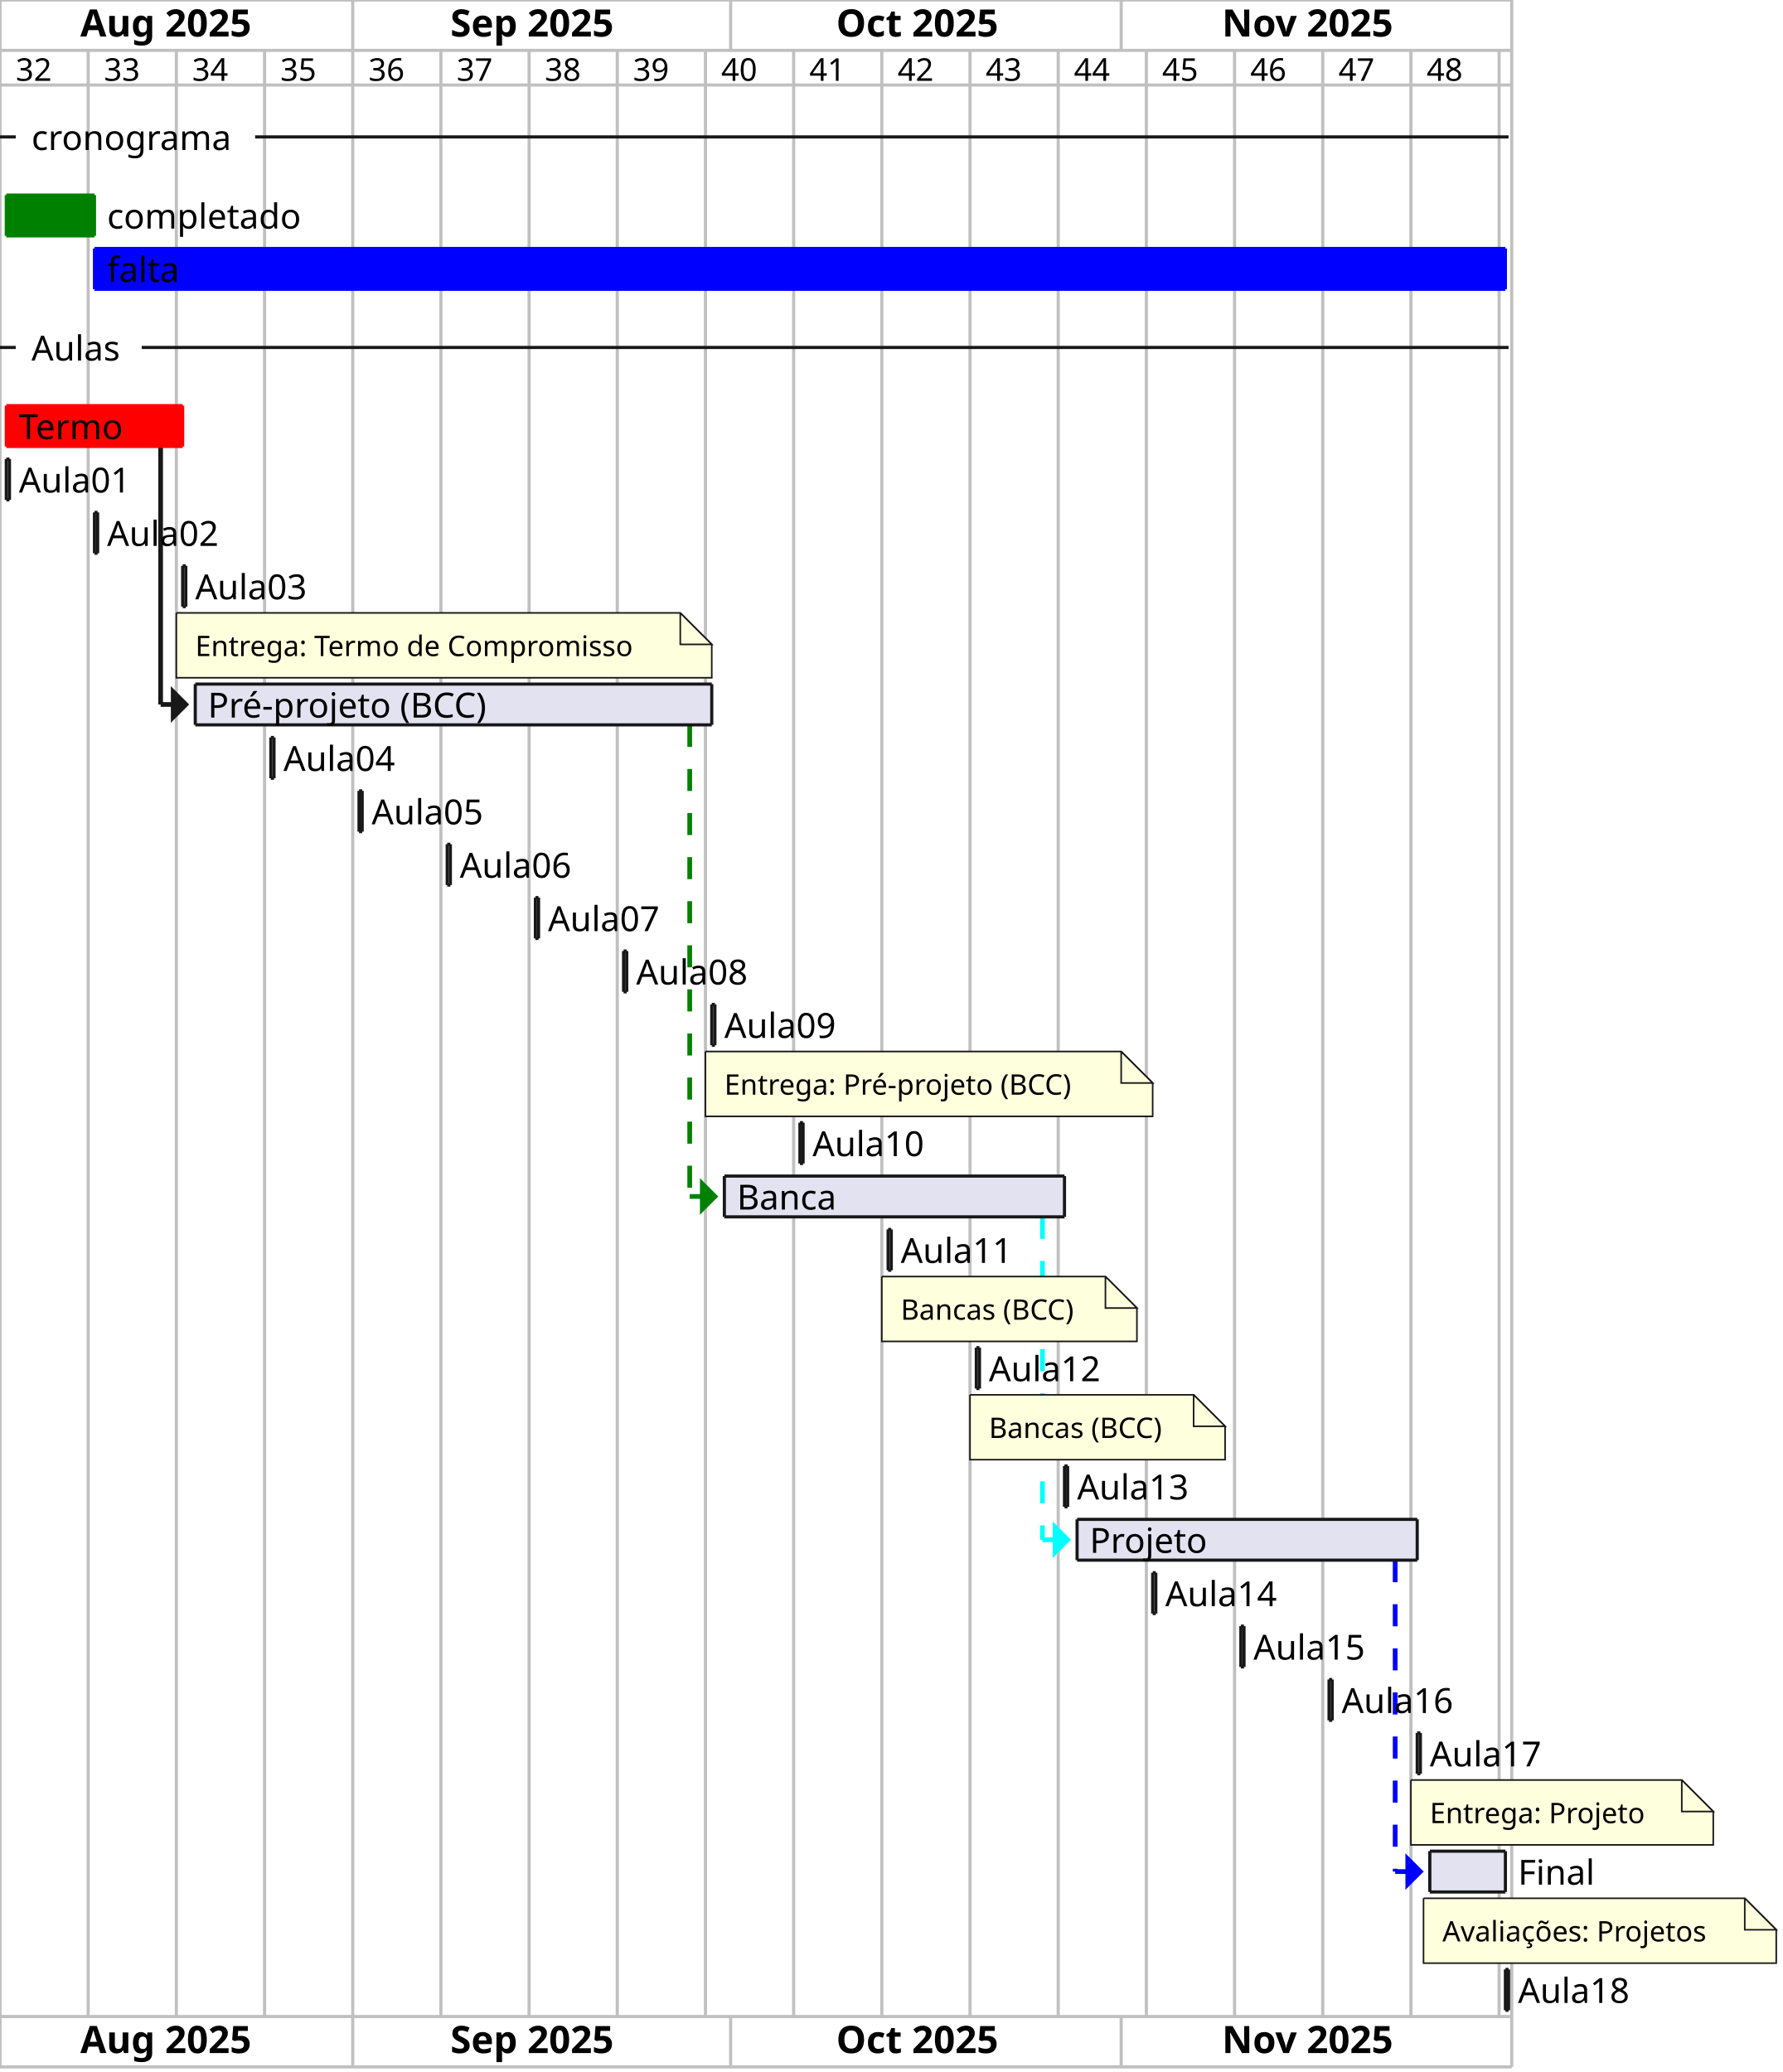
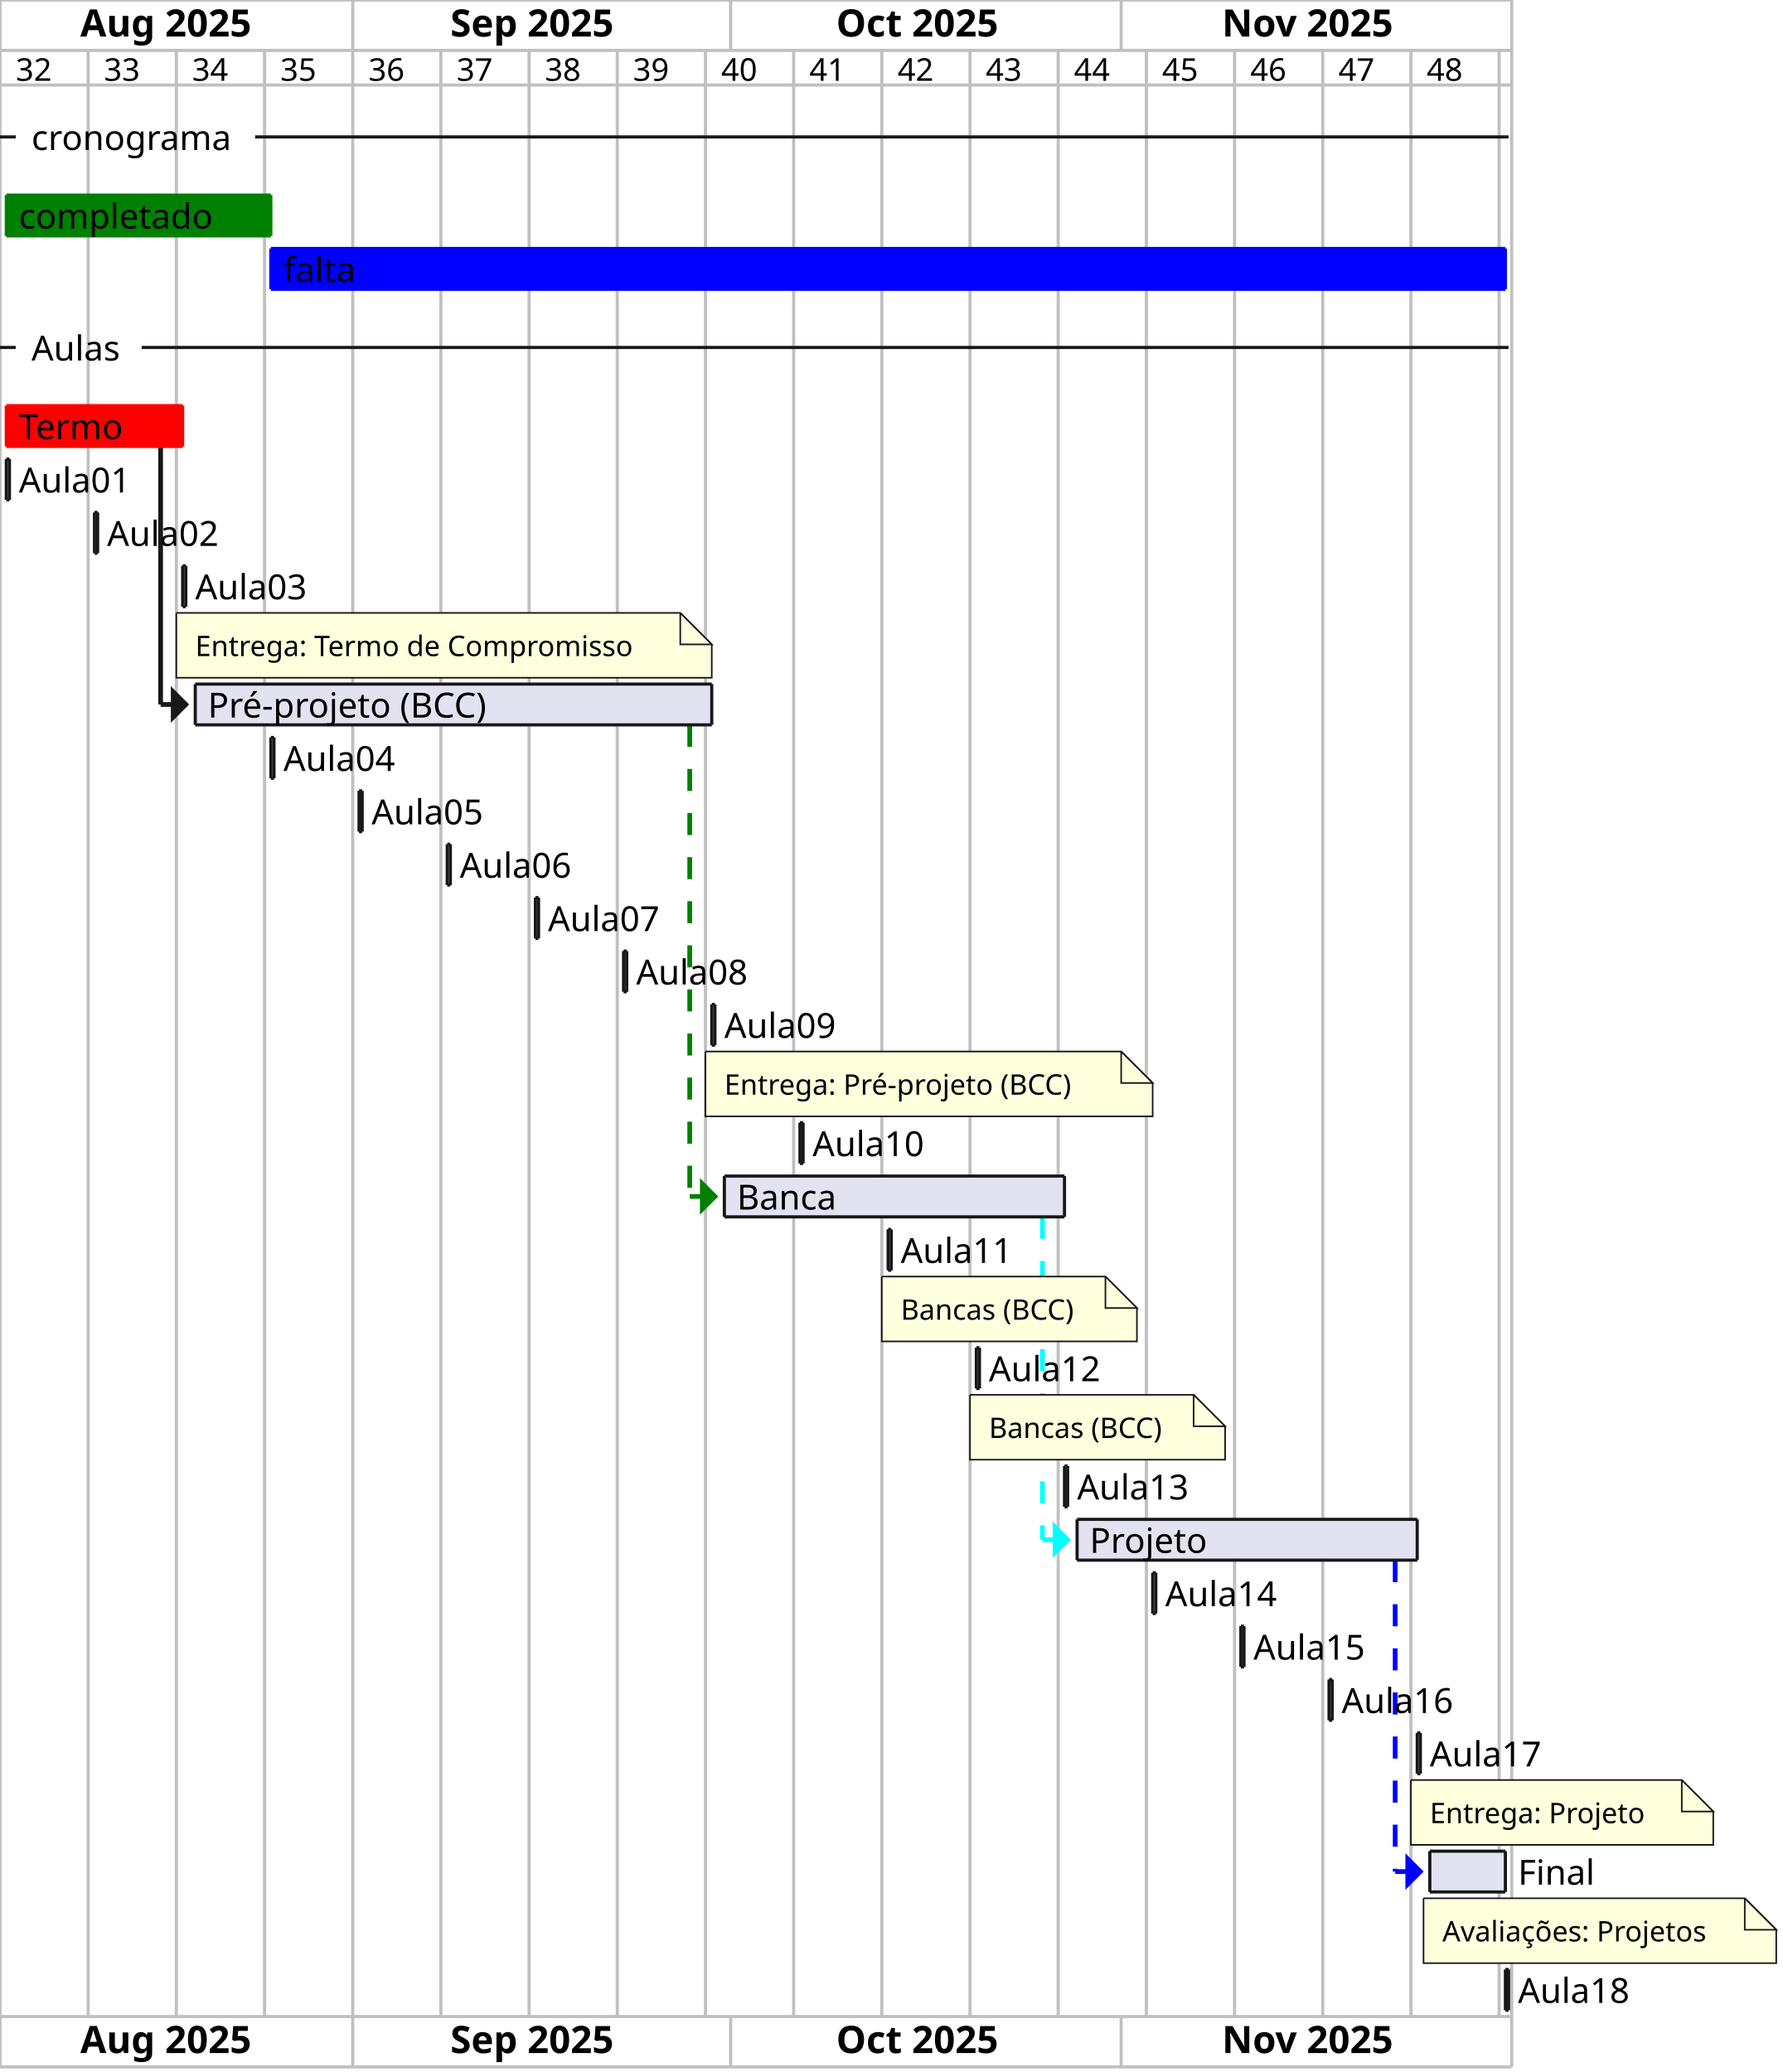
<svg xmlns="http://www.w3.org/2000/svg" contentStyleType="text/css" height="658px" preserveAspectRatio="none" style="width:566px;height:658px;background:#FFFFFF;" version="1.1" viewBox="0 0 566 658" width="566px" zoomAndPan="magnify">
  <defs />
  <g>
    <text fill="#000000" font-family="sans-serif" font-size="10" lengthAdjust="spacing" textLength="12" x="5" y="25.668">32</text>
    <text fill="#000000" font-family="sans-serif" font-size="10" lengthAdjust="spacing" textLength="12" x="33" y="25.668">33</text>
    <text fill="#000000" font-family="sans-serif" font-size="10" lengthAdjust="spacing" textLength="12" x="61" y="25.668">34</text>
    <text fill="#000000" font-family="sans-serif" font-size="10" lengthAdjust="spacing" textLength="12" x="89" y="25.668">35</text>
    <text fill="#000000" font-family="sans-serif" font-size="10" lengthAdjust="spacing" textLength="12" x="117" y="25.668">36</text>
    <text fill="#000000" font-family="sans-serif" font-size="10" lengthAdjust="spacing" textLength="12" x="145" y="25.668">37</text>
    <text fill="#000000" font-family="sans-serif" font-size="10" lengthAdjust="spacing" textLength="12" x="173" y="25.668">38</text>
    <text fill="#000000" font-family="sans-serif" font-size="10" lengthAdjust="spacing" textLength="12" x="201" y="25.668">39</text>
    <text fill="#000000" font-family="sans-serif" font-size="10" lengthAdjust="spacing" textLength="12" x="229" y="25.668">40</text>
    <text fill="#000000" font-family="sans-serif" font-size="10" lengthAdjust="spacing" textLength="12" x="257" y="25.668">41</text>
    <text fill="#000000" font-family="sans-serif" font-size="10" lengthAdjust="spacing" textLength="12" x="285" y="25.668">42</text>
    <text fill="#000000" font-family="sans-serif" font-size="10" lengthAdjust="spacing" textLength="12" x="313" y="25.668">43</text>
    <text fill="#000000" font-family="sans-serif" font-size="10" lengthAdjust="spacing" textLength="12" x="341" y="25.668">44</text>
    <text fill="#000000" font-family="sans-serif" font-size="10" lengthAdjust="spacing" textLength="12" x="369" y="25.668">45</text>
    <text fill="#000000" font-family="sans-serif" font-size="10" lengthAdjust="spacing" textLength="12" x="397" y="25.668">46</text>
    <text fill="#000000" font-family="sans-serif" font-size="10" lengthAdjust="spacing" textLength="12" x="425" y="25.668">47</text>
    <text fill="#000000" font-family="sans-serif" font-size="10" lengthAdjust="spacing" textLength="12" x="453" y="25.668">48</text>
    <line style="stroke:#C0C0C0;stroke-width:1.0;" x1="0" x2="0" y1="16" y2="640.385" />
    <line style="stroke:#C0C0C0;stroke-width:1.0;" x1="28" x2="28" y1="16" y2="640.385" />
    <line style="stroke:#C0C0C0;stroke-width:1.0;" x1="56" x2="56" y1="16" y2="640.385" />
    <line style="stroke:#C0C0C0;stroke-width:1.0;" x1="84" x2="84" y1="16" y2="640.385" />
    <line style="stroke:#C0C0C0;stroke-width:1.0;" x1="112" x2="112" y1="16" y2="640.385" />
    <line style="stroke:#C0C0C0;stroke-width:1.0;" x1="140" x2="140" y1="16" y2="640.385" />
    <line style="stroke:#C0C0C0;stroke-width:1.0;" x1="168" x2="168" y1="16" y2="640.385" />
    <line style="stroke:#C0C0C0;stroke-width:1.0;" x1="196" x2="196" y1="16" y2="640.385" />
    <line style="stroke:#C0C0C0;stroke-width:1.0;" x1="224" x2="224" y1="16" y2="640.385" />
    <line style="stroke:#C0C0C0;stroke-width:1.0;" x1="252" x2="252" y1="16" y2="640.385" />
    <line style="stroke:#C0C0C0;stroke-width:1.0;" x1="280" x2="280" y1="16" y2="640.385" />
    <line style="stroke:#C0C0C0;stroke-width:1.0;" x1="308" x2="308" y1="16" y2="640.385" />
    <line style="stroke:#C0C0C0;stroke-width:1.0;" x1="336" x2="336" y1="16" y2="640.385" />
    <line style="stroke:#C0C0C0;stroke-width:1.0;" x1="364" x2="364" y1="16" y2="640.385" />
    <line style="stroke:#C0C0C0;stroke-width:1.0;" x1="392" x2="392" y1="16" y2="640.385" />
    <line style="stroke:#C0C0C0;stroke-width:1.0;" x1="420" x2="420" y1="16" y2="640.385" />
    <line style="stroke:#C0C0C0;stroke-width:1.0;" x1="448" x2="448" y1="16" y2="640.385" />
    <line style="stroke:#C0C0C0;stroke-width:1.0;" x1="476" x2="476" y1="16" y2="640.385" />
    <line style="stroke:#C0C0C0;stroke-width:1.0;" x1="480" x2="480" y1="16" y2="640.385" />
    <line style="stroke:#C0C0C0;stroke-width:1.0;" x1="0" x2="0" y1="0" y2="16" />
    <line style="stroke:#C0C0C0;stroke-width:1.0;" x1="112" x2="112" y1="0" y2="16" />
    <text fill="#000000" font-family="sans-serif" font-size="12" font-weight="bold" lengthAdjust="spacing" textLength="61" x="25.5" y="11.602">Aug 2025</text>
    <line style="stroke:#C0C0C0;stroke-width:1.0;" x1="232" x2="232" y1="0" y2="16" />
    <text fill="#000000" font-family="sans-serif" font-size="12" font-weight="bold" lengthAdjust="spacing" textLength="58" x="143" y="11.602">Sep 2025</text>
    <line style="stroke:#C0C0C0;stroke-width:1.0;" x1="356" x2="356" y1="0" y2="16" />
    <text fill="#000000" font-family="sans-serif" font-size="12" font-weight="bold" lengthAdjust="spacing" textLength="57" x="265.5" y="11.602">Oct 2025</text>
    <line style="stroke:#C0C0C0;stroke-width:1.0;" x1="480" x2="480" y1="0" y2="16" />
    <text fill="#000000" font-family="sans-serif" font-size="12" font-weight="bold" lengthAdjust="spacing" textLength="60" x="388" y="11.602">Nov 2025</text>
    <line style="stroke:#C0C0C0;stroke-width:1.0;" x1="0" x2="480" y1="0" y2="0" />
    <line style="stroke:#C0C0C0;stroke-width:1.0;" x1="0" x2="480" y1="16" y2="16" />
    <line style="stroke:#C0C0C0;stroke-width:1.0;" x1="0" x2="480" y1="27" y2="27" />
    <line style="stroke:#181818;stroke-width:1.5;" x1="51" x2="51" y1="141.775" y2="223.718" />
    <line style="stroke:#181818;stroke-width:1.5;" x1="51" x2="59" y1="223.718" y2="223.718" />
    <polygon fill="#181818" points="55,219.718,55,223.718,55,227.718,59,223.718" style="stroke:#181818;stroke-width:1.5;" />
    <line style="stroke:#008000;stroke-width:1.5;stroke-dasharray:7.0,7.0;" x1="219" x2="219" y1="230.195" y2="379.958" />
    <line style="stroke:#008000;stroke-width:1.5;stroke-dasharray:7.0,7.0;" x1="219" x2="227" y1="379.958" y2="379.958" />
    <polygon fill="#008000" points="223,375.958,223,379.958,223,383.958,227,379.958" style="stroke:#008000;stroke-width:1.5;" />
    <line style="stroke:#00FFFF;stroke-width:1.5;stroke-dasharray:7.0,7.0;" x1="331" x2="331" y1="386.435" y2="488.978" />
    <line style="stroke:#00FFFF;stroke-width:1.5;stroke-dasharray:7.0,7.0;" x1="331" x2="339" y1="488.978" y2="488.978" />
    <polygon fill="#00FFFF" points="335,484.978,335,488.978,335,492.978,339,488.978" style="stroke:#00FFFF;stroke-width:1.5;" />
    <line style="stroke:#0000FF;stroke-width:1.5;stroke-dasharray:7.0,7.0;" x1="443" x2="443" y1="495.455" y2="594.352" />
    <line style="stroke:#0000FF;stroke-width:1.5;stroke-dasharray:7.0,7.0;" x1="443" x2="451" y1="594.352" y2="594.352" />
    <polygon fill="#0000FF" points="447,590.352,447,594.352,447,598.352,451,594.352" style="stroke:#0000FF;stroke-width:1.5;" />
    <line style="stroke:#181818;stroke-width:1.0;" x1="0" x2="5" y1="43.477" y2="43.477" />
    <line style="stroke:#181818;stroke-width:1.0;" x1="81" x2="479" y1="43.477" y2="43.477" />
-     <rect fill="#008000" height="12.955" style="stroke:none;stroke-width:1.0;" width="28" x="2" y="61.955" />
-     <line style="stroke:#008000;stroke-width:1.0;" x1="2" x2="30" y1="61.955" y2="61.955" />
-     <line style="stroke:#008000;stroke-width:1.0;" x1="2" x2="30" y1="74.91" y2="74.91" />
+     <rect fill="#008000" height="12.955" style="stroke:none;stroke-width:1.0;" width="84" x="2" y="61.955" />
+     <line style="stroke:#008000;stroke-width:1.0;" x1="2" x2="86" y1="61.955" y2="61.955" />
+     <line style="stroke:#008000;stroke-width:1.0;" x1="2" x2="86" y1="74.91" y2="74.91" />
    <line style="stroke:#008000;stroke-width:1.0;" x1="2" x2="2" y1="61.955" y2="74.91" />
-     <line style="stroke:#008000;stroke-width:1.0;" x1="30" x2="30" y1="61.955" y2="74.91" />
-     <rect fill="#0000FF" height="12.955" style="stroke:none;stroke-width:1.0;" width="448" x="30" y="78.91" />
-     <line style="stroke:#0000FF;stroke-width:1.0;" x1="30" x2="478" y1="78.91" y2="78.91" />
-     <line style="stroke:#0000FF;stroke-width:1.0;" x1="30" x2="478" y1="91.865" y2="91.865" />
-     <line style="stroke:#0000FF;stroke-width:1.0;" x1="30" x2="30" y1="78.91" y2="91.865" />
+     <line style="stroke:#008000;stroke-width:1.0;" x1="86" x2="86" y1="61.955" y2="74.91" />
+     <rect fill="#0000FF" height="12.955" style="stroke:none;stroke-width:1.0;" width="392" x="86" y="78.91" />
+     <line style="stroke:#0000FF;stroke-width:1.0;" x1="86" x2="478" y1="78.91" y2="78.91" />
+     <line style="stroke:#0000FF;stroke-width:1.0;" x1="86" x2="478" y1="91.865" y2="91.865" />
+     <line style="stroke:#0000FF;stroke-width:1.0;" x1="86" x2="86" y1="78.91" y2="91.865" />
    <line style="stroke:#0000FF;stroke-width:1.0;" x1="478" x2="478" y1="78.91" y2="91.865" />
    <line style="stroke:#181818;stroke-width:1.0;" x1="0" x2="5" y1="110.343" y2="110.343" />
    <line style="stroke:#181818;stroke-width:1.0;" x1="45" x2="479" y1="110.343" y2="110.343" />
    <rect fill="#FF0000" height="12.955" style="stroke:none;stroke-width:1.0;" width="56" x="2" y="128.82" />
    <line style="stroke:#FF0000;stroke-width:1.0;" x1="2" x2="58" y1="128.82" y2="128.82" />
    <line style="stroke:#FF0000;stroke-width:1.0;" x1="2" x2="58" y1="141.775" y2="141.775" />
    <line style="stroke:#FF0000;stroke-width:1.0;" x1="2" x2="2" y1="128.82" y2="141.775" />
    <line style="stroke:#FF0000;stroke-width:1.0;" x1="58" x2="58" y1="128.82" y2="141.775" />
    <rect fill="#E2E2F0" height="12.955" style="stroke:none;stroke-width:1.0;" width="1" x="2" y="145.775" />
    <line style="stroke:#181818;stroke-width:1.0;" x1="2" x2="3" y1="145.775" y2="145.775" />
    <line style="stroke:#181818;stroke-width:1.0;" x1="2" x2="3" y1="158.731" y2="158.731" />
    <line style="stroke:#181818;stroke-width:1.0;" x1="2" x2="2" y1="145.775" y2="158.731" />
    <line style="stroke:#181818;stroke-width:1.0;" x1="3" x2="3" y1="145.775" y2="158.731" />
    <rect fill="#E2E2F0" height="12.955" style="stroke:none;stroke-width:1.0;" width="1" x="30" y="162.731" />
    <line style="stroke:#181818;stroke-width:1.0;" x1="30" x2="31" y1="162.731" y2="162.731" />
    <line style="stroke:#181818;stroke-width:1.0;" x1="30" x2="31" y1="175.685" y2="175.685" />
    <line style="stroke:#181818;stroke-width:1.0;" x1="30" x2="30" y1="162.731" y2="175.685" />
    <line style="stroke:#181818;stroke-width:1.0;" x1="31" x2="31" y1="162.731" y2="175.685" />
    <path d="M56,194.641 L56,215.24 L226,215.24 L226,204.641 L216,194.641 L56,194.641 " fill="#FEFFDD" style="stroke:#181818;stroke-width:0.5;" />
    <path d="M216,194.641 L216,204.641 L226,204.641 L216,194.641 " fill="#FEFFDD" style="stroke:#181818;stroke-width:0.5;" />
    <text fill="#000000" font-family="sans-serif" font-size="9" lengthAdjust="spacing" textLength="149" x="62" y="208.342">Entrega: Termo de Compromisso</text>
    <rect fill="#E2E2F0" height="12.955" style="stroke:none;stroke-width:1.0;" width="1" x="58" y="179.685" />
    <line style="stroke:#181818;stroke-width:1.0;" x1="58" x2="59" y1="179.685" y2="179.685" />
    <line style="stroke:#181818;stroke-width:1.0;" x1="58" x2="59" y1="192.641" y2="192.641" />
    <line style="stroke:#181818;stroke-width:1.0;" x1="58" x2="58" y1="179.685" y2="192.641" />
    <line style="stroke:#181818;stroke-width:1.0;" x1="59" x2="59" y1="179.685" y2="192.641" />
    <rect fill="#E2E2F0" height="12.955" style="stroke:none;stroke-width:1.0;" width="164" x="62" y="217.24" />
    <line style="stroke:#181818;stroke-width:1.0;" x1="62" x2="226" y1="217.24" y2="217.24" />
    <line style="stroke:#181818;stroke-width:1.0;" x1="62" x2="226" y1="230.195" y2="230.195" />
    <line style="stroke:#181818;stroke-width:1.0;" x1="62" x2="62" y1="217.24" y2="230.195" />
    <line style="stroke:#181818;stroke-width:1.0;" x1="226" x2="226" y1="217.24" y2="230.195" />
    <rect fill="#E2E2F0" height="12.955" style="stroke:none;stroke-width:1.0;" width="1" x="86" y="234.195" />
    <line style="stroke:#181818;stroke-width:1.0;" x1="86" x2="87" y1="234.195" y2="234.195" />
    <line style="stroke:#181818;stroke-width:1.0;" x1="86" x2="87" y1="247.15" y2="247.15" />
    <line style="stroke:#181818;stroke-width:1.0;" x1="86" x2="86" y1="234.195" y2="247.15" />
    <line style="stroke:#181818;stroke-width:1.0;" x1="87" x2="87" y1="234.195" y2="247.15" />
    <rect fill="#E2E2F0" height="12.955" style="stroke:none;stroke-width:1.0;" width="1" x="114" y="251.15" />
    <line style="stroke:#181818;stroke-width:1.0;" x1="114" x2="115" y1="251.15" y2="251.15" />
    <line style="stroke:#181818;stroke-width:1.0;" x1="114" x2="115" y1="264.106" y2="264.106" />
    <line style="stroke:#181818;stroke-width:1.0;" x1="114" x2="114" y1="251.15" y2="264.106" />
    <line style="stroke:#181818;stroke-width:1.0;" x1="115" x2="115" y1="251.15" y2="264.106" />
    <rect fill="#E2E2F0" height="12.955" style="stroke:none;stroke-width:1.0;" width="1" x="142" y="268.106" />
    <line style="stroke:#181818;stroke-width:1.0;" x1="142" x2="143" y1="268.106" y2="268.106" />
    <line style="stroke:#181818;stroke-width:1.0;" x1="142" x2="143" y1="281.06" y2="281.06" />
    <line style="stroke:#181818;stroke-width:1.0;" x1="142" x2="142" y1="268.106" y2="281.06" />
    <line style="stroke:#181818;stroke-width:1.0;" x1="143" x2="143" y1="268.106" y2="281.06" />
    <rect fill="#E2E2F0" height="12.955" style="stroke:none;stroke-width:1.0;" width="1" x="170" y="285.06" />
    <line style="stroke:#181818;stroke-width:1.0;" x1="170" x2="171" y1="285.06" y2="285.06" />
    <line style="stroke:#181818;stroke-width:1.0;" x1="170" x2="171" y1="298.016" y2="298.016" />
    <line style="stroke:#181818;stroke-width:1.0;" x1="170" x2="170" y1="285.06" y2="298.016" />
    <line style="stroke:#181818;stroke-width:1.0;" x1="171" x2="171" y1="285.06" y2="298.016" />
    <rect fill="#E2E2F0" height="12.955" style="stroke:none;stroke-width:1.0;" width="1" x="198" y="302.016" />
    <line style="stroke:#181818;stroke-width:1.0;" x1="198" x2="199" y1="302.016" y2="302.016" />
    <line style="stroke:#181818;stroke-width:1.0;" x1="198" x2="199" y1="314.971" y2="314.971" />
    <line style="stroke:#181818;stroke-width:1.0;" x1="198" x2="198" y1="302.016" y2="314.971" />
    <line style="stroke:#181818;stroke-width:1.0;" x1="199" x2="199" y1="302.016" y2="314.971" />
    <path d="M224,333.926 L224,354.525 L366,354.525 L366,343.926 L356,333.926 L224,333.926 " fill="#FEFFDD" style="stroke:#181818;stroke-width:0.5;" />
    <path d="M356,333.926 L356,343.926 L366,343.926 L356,333.926 " fill="#FEFFDD" style="stroke:#181818;stroke-width:0.5;" />
    <text fill="#000000" font-family="sans-serif" font-size="9" lengthAdjust="spacing" textLength="118" x="230" y="347.627">Entrega: Pré-projeto (BCC)</text>
    <rect fill="#E2E2F0" height="12.955" style="stroke:none;stroke-width:1.0;" width="1" x="226" y="318.971" />
    <line style="stroke:#181818;stroke-width:1.0;" x1="226" x2="227" y1="318.971" y2="318.971" />
    <line style="stroke:#181818;stroke-width:1.0;" x1="226" x2="227" y1="331.926" y2="331.926" />
    <line style="stroke:#181818;stroke-width:1.0;" x1="226" x2="226" y1="318.971" y2="331.926" />
    <line style="stroke:#181818;stroke-width:1.0;" x1="227" x2="227" y1="318.971" y2="331.926" />
    <rect fill="#E2E2F0" height="12.955" style="stroke:none;stroke-width:1.0;" width="1" x="254" y="356.525" />
    <line style="stroke:#181818;stroke-width:1.0;" x1="254" x2="255" y1="356.525" y2="356.525" />
    <line style="stroke:#181818;stroke-width:1.0;" x1="254" x2="255" y1="369.481" y2="369.481" />
    <line style="stroke:#181818;stroke-width:1.0;" x1="254" x2="254" y1="356.525" y2="369.481" />
    <line style="stroke:#181818;stroke-width:1.0;" x1="255" x2="255" y1="356.525" y2="369.481" />
    <rect fill="#E2E2F0" height="12.955" style="stroke:none;stroke-width:1.0;" width="108" x="230" y="373.481" />
    <line style="stroke:#181818;stroke-width:1.0;" x1="230" x2="338" y1="373.481" y2="373.481" />
    <line style="stroke:#181818;stroke-width:1.0;" x1="230" x2="338" y1="386.435" y2="386.435" />
    <line style="stroke:#181818;stroke-width:1.0;" x1="230" x2="230" y1="373.481" y2="386.435" />
    <line style="stroke:#181818;stroke-width:1.0;" x1="338" x2="338" y1="373.481" y2="386.435" />
    <path d="M280,405.391 L280,425.99 L361,425.99 L361,415.391 L351,405.391 L280,405.391 " fill="#FEFFDD" style="stroke:#181818;stroke-width:0.5;" />
    <path d="M351,405.391 L351,415.391 L361,415.391 L351,405.391 " fill="#FEFFDD" style="stroke:#181818;stroke-width:0.5;" />
    <text fill="#000000" font-family="sans-serif" font-size="9" lengthAdjust="spacing" textLength="57" x="286" y="419.092">Bancas (BCC)</text>
    <rect fill="#E2E2F0" height="12.955" style="stroke:none;stroke-width:1.0;" width="1" x="282" y="390.435" />
    <line style="stroke:#181818;stroke-width:1.0;" x1="282" x2="283" y1="390.435" y2="390.435" />
    <line style="stroke:#181818;stroke-width:1.0;" x1="282" x2="283" y1="403.391" y2="403.391" />
    <line style="stroke:#181818;stroke-width:1.0;" x1="282" x2="282" y1="390.435" y2="403.391" />
    <line style="stroke:#181818;stroke-width:1.0;" x1="283" x2="283" y1="390.435" y2="403.391" />
    <path d="M308,442.945 L308,463.545 L389,463.545 L389,452.945 L379,442.945 L308,442.945 " fill="#FEFFDD" style="stroke:#181818;stroke-width:0.5;" />
    <path d="M379,442.945 L379,452.945 L389,452.945 L379,442.945 " fill="#FEFFDD" style="stroke:#181818;stroke-width:0.5;" />
    <text fill="#000000" font-family="sans-serif" font-size="9" lengthAdjust="spacing" textLength="57" x="314" y="456.647">Bancas (BCC)</text>
    <rect fill="#E2E2F0" height="12.955" style="stroke:none;stroke-width:1.0;" width="1" x="310" y="427.99" />
    <line style="stroke:#181818;stroke-width:1.0;" x1="310" x2="311" y1="427.99" y2="427.99" />
    <line style="stroke:#181818;stroke-width:1.0;" x1="310" x2="311" y1="440.945" y2="440.945" />
    <line style="stroke:#181818;stroke-width:1.0;" x1="310" x2="310" y1="427.99" y2="440.945" />
    <line style="stroke:#181818;stroke-width:1.0;" x1="311" x2="311" y1="427.99" y2="440.945" />
    <rect fill="#E2E2F0" height="12.955" style="stroke:none;stroke-width:1.0;" width="1" x="338" y="465.545" />
    <line style="stroke:#181818;stroke-width:1.0;" x1="338" x2="339" y1="465.545" y2="465.545" />
    <line style="stroke:#181818;stroke-width:1.0;" x1="338" x2="339" y1="478.5" y2="478.5" />
    <line style="stroke:#181818;stroke-width:1.0;" x1="338" x2="338" y1="465.545" y2="478.5" />
    <line style="stroke:#181818;stroke-width:1.0;" x1="339" x2="339" y1="465.545" y2="478.5" />
    <rect fill="#E2E2F0" height="12.955" style="stroke:none;stroke-width:1.0;" width="108" x="342" y="482.5" />
    <line style="stroke:#181818;stroke-width:1.0;" x1="342" x2="450" y1="482.5" y2="482.5" />
    <line style="stroke:#181818;stroke-width:1.0;" x1="342" x2="450" y1="495.455" y2="495.455" />
    <line style="stroke:#181818;stroke-width:1.0;" x1="342" x2="342" y1="482.5" y2="495.455" />
    <line style="stroke:#181818;stroke-width:1.0;" x1="450" x2="450" y1="482.5" y2="495.455" />
    <rect fill="#E2E2F0" height="12.955" style="stroke:none;stroke-width:1.0;" width="1" x="366" y="499.455" />
    <line style="stroke:#181818;stroke-width:1.0;" x1="366" x2="367" y1="499.455" y2="499.455" />
    <line style="stroke:#181818;stroke-width:1.0;" x1="366" x2="367" y1="512.41" y2="512.41" />
    <line style="stroke:#181818;stroke-width:1.0;" x1="366" x2="366" y1="499.455" y2="512.41" />
    <line style="stroke:#181818;stroke-width:1.0;" x1="367" x2="367" y1="499.455" y2="512.41" />
    <rect fill="#E2E2F0" height="12.955" style="stroke:none;stroke-width:1.0;" width="1" x="394" y="516.41" />
    <line style="stroke:#181818;stroke-width:1.0;" x1="394" x2="395" y1="516.41" y2="516.41" />
    <line style="stroke:#181818;stroke-width:1.0;" x1="394" x2="395" y1="529.365" y2="529.365" />
    <line style="stroke:#181818;stroke-width:1.0;" x1="394" x2="394" y1="516.41" y2="529.365" />
    <line style="stroke:#181818;stroke-width:1.0;" x1="395" x2="395" y1="516.41" y2="529.365" />
    <rect fill="#E2E2F0" height="12.955" style="stroke:none;stroke-width:1.0;" width="1" x="422" y="533.365" />
    <line style="stroke:#181818;stroke-width:1.0;" x1="422" x2="423" y1="533.365" y2="533.365" />
    <line style="stroke:#181818;stroke-width:1.0;" x1="422" x2="423" y1="546.32" y2="546.32" />
    <line style="stroke:#181818;stroke-width:1.0;" x1="422" x2="422" y1="533.365" y2="546.32" />
    <line style="stroke:#181818;stroke-width:1.0;" x1="423" x2="423" y1="533.365" y2="546.32" />
    <path d="M448,565.275 L448,585.875 L544,585.875 L544,575.275 L534,565.275 L448,565.275 " fill="#FEFFDD" style="stroke:#181818;stroke-width:0.5;" />
    <path d="M534,565.275 L534,575.275 L544,575.275 L534,565.275 " fill="#FEFFDD" style="stroke:#181818;stroke-width:0.5;" />
    <text fill="#000000" font-family="sans-serif" font-size="9" lengthAdjust="spacing" textLength="72" x="454" y="578.977">Entrega: Projeto</text>
    <rect fill="#E2E2F0" height="12.955" style="stroke:none;stroke-width:1.0;" width="1" x="450" y="550.32" />
    <line style="stroke:#181818;stroke-width:1.0;" x1="450" x2="451" y1="550.32" y2="550.32" />
    <line style="stroke:#181818;stroke-width:1.0;" x1="450" x2="451" y1="563.275" y2="563.275" />
    <line style="stroke:#181818;stroke-width:1.0;" x1="450" x2="450" y1="550.32" y2="563.275" />
    <line style="stroke:#181818;stroke-width:1.0;" x1="451" x2="451" y1="550.32" y2="563.275" />
    <path d="M452,602.83 L452,623.43 L564,623.43 L564,612.83 L554,602.83 L452,602.83 " fill="#FEFFDD" style="stroke:#181818;stroke-width:0.5;" />
    <path d="M554,602.83 L554,612.83 L564,612.83 L554,602.83 " fill="#FEFFDD" style="stroke:#181818;stroke-width:0.5;" />
    <text fill="#000000" font-family="sans-serif" font-size="9" lengthAdjust="spacing" textLength="91" x="458" y="616.531">Avaliações: Projetos</text>
    <rect fill="#E2E2F0" height="12.955" style="stroke:none;stroke-width:1.0;" width="24" x="454" y="587.875" />
    <line style="stroke:#181818;stroke-width:1.0;" x1="454" x2="478" y1="587.875" y2="587.875" />
    <line style="stroke:#181818;stroke-width:1.0;" x1="454" x2="478" y1="600.83" y2="600.83" />
    <line style="stroke:#181818;stroke-width:1.0;" x1="454" x2="454" y1="587.875" y2="600.83" />
    <line style="stroke:#181818;stroke-width:1.0;" x1="478" x2="478" y1="587.875" y2="600.83" />
    <rect fill="#E2E2F0" height="12.955" style="stroke:none;stroke-width:1.0;" width="1" x="478" y="625.43" />
    <line style="stroke:#181818;stroke-width:1.0;" x1="478" x2="479" y1="625.43" y2="625.43" />
    <line style="stroke:#181818;stroke-width:1.0;" x1="478" x2="479" y1="638.385" y2="638.385" />
    <line style="stroke:#181818;stroke-width:1.0;" x1="478" x2="478" y1="625.43" y2="638.385" />
    <line style="stroke:#181818;stroke-width:1.0;" x1="479" x2="479" y1="625.43" y2="638.385" />
    <text fill="#000000" font-family="sans-serif" font-size="11" lengthAdjust="spacing" textLength="66" x="10" y="47.635">cronograma</text>
-     <text fill="#000000" font-family="sans-serif" font-size="11" lengthAdjust="spacing" textLength="63" x="34" y="72.59">completado</text>
-     <text fill="#000000" font-family="sans-serif" font-size="11" lengthAdjust="spacing" textLength="23" x="34" y="89.545">falta</text>
+     <text fill="#000000" font-family="sans-serif" font-size="11" lengthAdjust="spacing" textLength="63" x="6" y="72.59">completado</text>
+     <text fill="#000000" font-family="sans-serif" font-size="11" lengthAdjust="spacing" textLength="23" x="90" y="89.545">falta</text>
    <text fill="#000000" font-family="sans-serif" font-size="11" lengthAdjust="spacing" textLength="30" x="10" y="114.5">Aulas</text>
    <text fill="#000000" font-family="sans-serif" font-size="11" lengthAdjust="spacing" textLength="35" x="6" y="139.455">Termo</text>
    <text fill="#000000" font-family="sans-serif" font-size="11" lengthAdjust="spacing" textLength="38" x="6" y="156.41">Aula01</text>
    <text fill="#000000" font-family="sans-serif" font-size="11" lengthAdjust="spacing" textLength="38" x="34" y="173.365">Aula02</text>
    <text fill="#000000" font-family="sans-serif" font-size="11" lengthAdjust="spacing" textLength="38" x="62" y="190.32">Aula03</text>
    <text fill="#000000" font-family="sans-serif" font-size="11" lengthAdjust="spacing" textLength="95" x="66" y="227.875">Pré-projeto (BCC)</text>
    <text fill="#000000" font-family="sans-serif" font-size="11" lengthAdjust="spacing" textLength="38" x="90" y="244.83">Aula04</text>
    <text fill="#000000" font-family="sans-serif" font-size="11" lengthAdjust="spacing" textLength="38" x="118" y="261.785">Aula05</text>
    <text fill="#000000" font-family="sans-serif" font-size="11" lengthAdjust="spacing" textLength="38" x="146" y="278.74">Aula06</text>
    <text fill="#000000" font-family="sans-serif" font-size="11" lengthAdjust="spacing" textLength="38" x="174" y="295.695">Aula07</text>
    <text fill="#000000" font-family="sans-serif" font-size="11" lengthAdjust="spacing" textLength="38" x="202" y="312.65">Aula08</text>
    <text fill="#000000" font-family="sans-serif" font-size="11" lengthAdjust="spacing" textLength="38" x="230" y="329.606">Aula09</text>
    <text fill="#000000" font-family="sans-serif" font-size="11" lengthAdjust="spacing" textLength="38" x="258" y="367.16">Aula10</text>
    <text fill="#000000" font-family="sans-serif" font-size="11" lengthAdjust="spacing" textLength="31" x="234" y="384.115">Banca</text>
    <text fill="#000000" font-family="sans-serif" font-size="11" lengthAdjust="spacing" textLength="38" x="286" y="401.07">Aula11</text>
    <text fill="#000000" font-family="sans-serif" font-size="11" lengthAdjust="spacing" textLength="38" x="314" y="438.625">Aula12</text>
    <text fill="#000000" font-family="sans-serif" font-size="11" lengthAdjust="spacing" textLength="38" x="342" y="476.18">Aula13</text>
    <text fill="#000000" font-family="sans-serif" font-size="11" lengthAdjust="spacing" textLength="38" x="346" y="493.135">Projeto</text>
    <text fill="#000000" font-family="sans-serif" font-size="11" lengthAdjust="spacing" textLength="38" x="370" y="510.09">Aula14</text>
    <text fill="#000000" font-family="sans-serif" font-size="11" lengthAdjust="spacing" textLength="38" x="398" y="527.045">Aula15</text>
    <text fill="#000000" font-family="sans-serif" font-size="11" lengthAdjust="spacing" textLength="38" x="426" y="544">Aula16</text>
    <text fill="#000000" font-family="sans-serif" font-size="11" lengthAdjust="spacing" textLength="38" x="454" y="560.955">Aula17</text>
    <text fill="#000000" font-family="sans-serif" font-size="11" lengthAdjust="spacing" textLength="25" x="482" y="598.51">Final</text>
    <text fill="#000000" font-family="sans-serif" font-size="11" lengthAdjust="spacing" textLength="38" x="482" y="636.064">Aula18</text>
    <line style="stroke:#C0C0C0;stroke-width:1.0;" x1="0" x2="480" y1="640.385" y2="640.385" />
    <line style="stroke:#C0C0C0;stroke-width:1.0;" x1="0" x2="0" y1="640.385" y2="656.385" />
    <line style="stroke:#C0C0C0;stroke-width:1.0;" x1="112" x2="112" y1="640.385" y2="656.385" />
    <text fill="#000000" font-family="sans-serif" font-size="12" font-weight="bold" lengthAdjust="spacing" textLength="61" x="25.5" y="651.986">Aug 2025</text>
    <line style="stroke:#C0C0C0;stroke-width:1.0;" x1="232" x2="232" y1="640.385" y2="656.385" />
    <text fill="#000000" font-family="sans-serif" font-size="12" font-weight="bold" lengthAdjust="spacing" textLength="58" x="143" y="651.986">Sep 2025</text>
    <line style="stroke:#C0C0C0;stroke-width:1.0;" x1="356" x2="356" y1="640.385" y2="656.385" />
    <text fill="#000000" font-family="sans-serif" font-size="12" font-weight="bold" lengthAdjust="spacing" textLength="57" x="265.5" y="651.986">Oct 2025</text>
    <line style="stroke:#C0C0C0;stroke-width:1.0;" x1="480" x2="480" y1="640.385" y2="656.385" />
    <text fill="#000000" font-family="sans-serif" font-size="12" font-weight="bold" lengthAdjust="spacing" textLength="60" x="388" y="651.986">Nov 2025</text>
    <line style="stroke:#C0C0C0;stroke-width:1.0;" x1="0" x2="480" y1="656.385" y2="656.385" />
  </g>
</svg>
